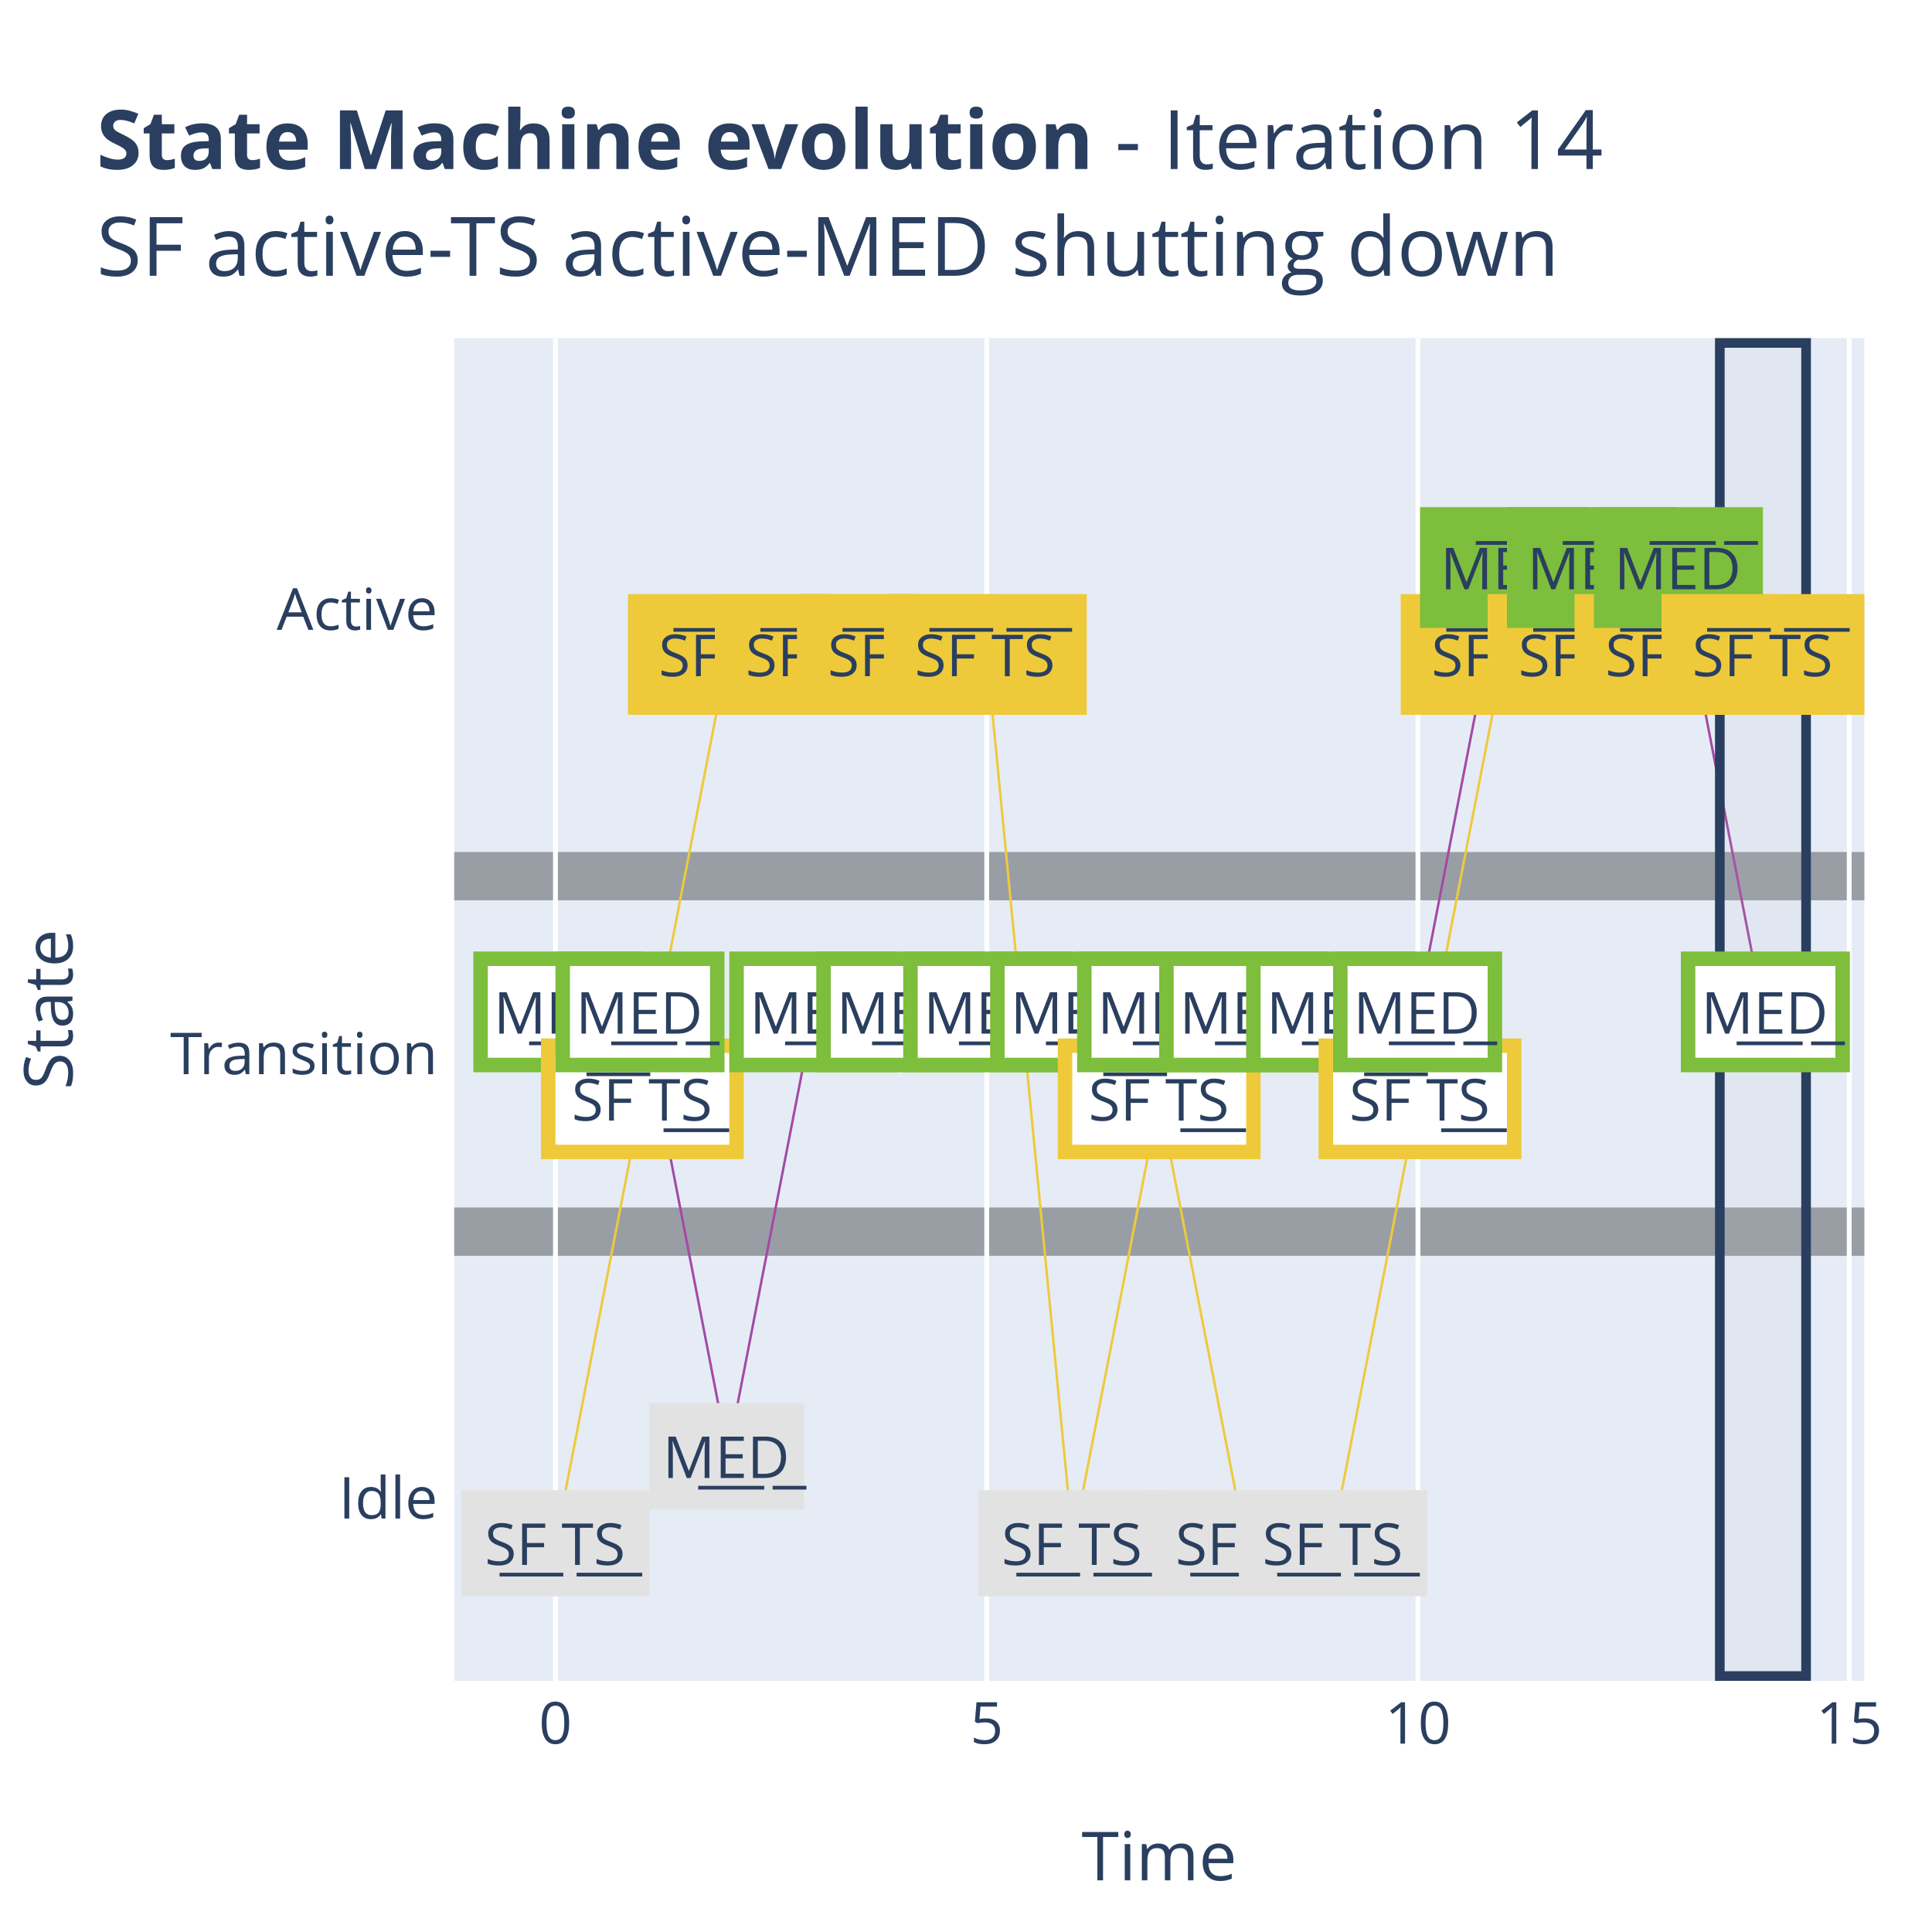
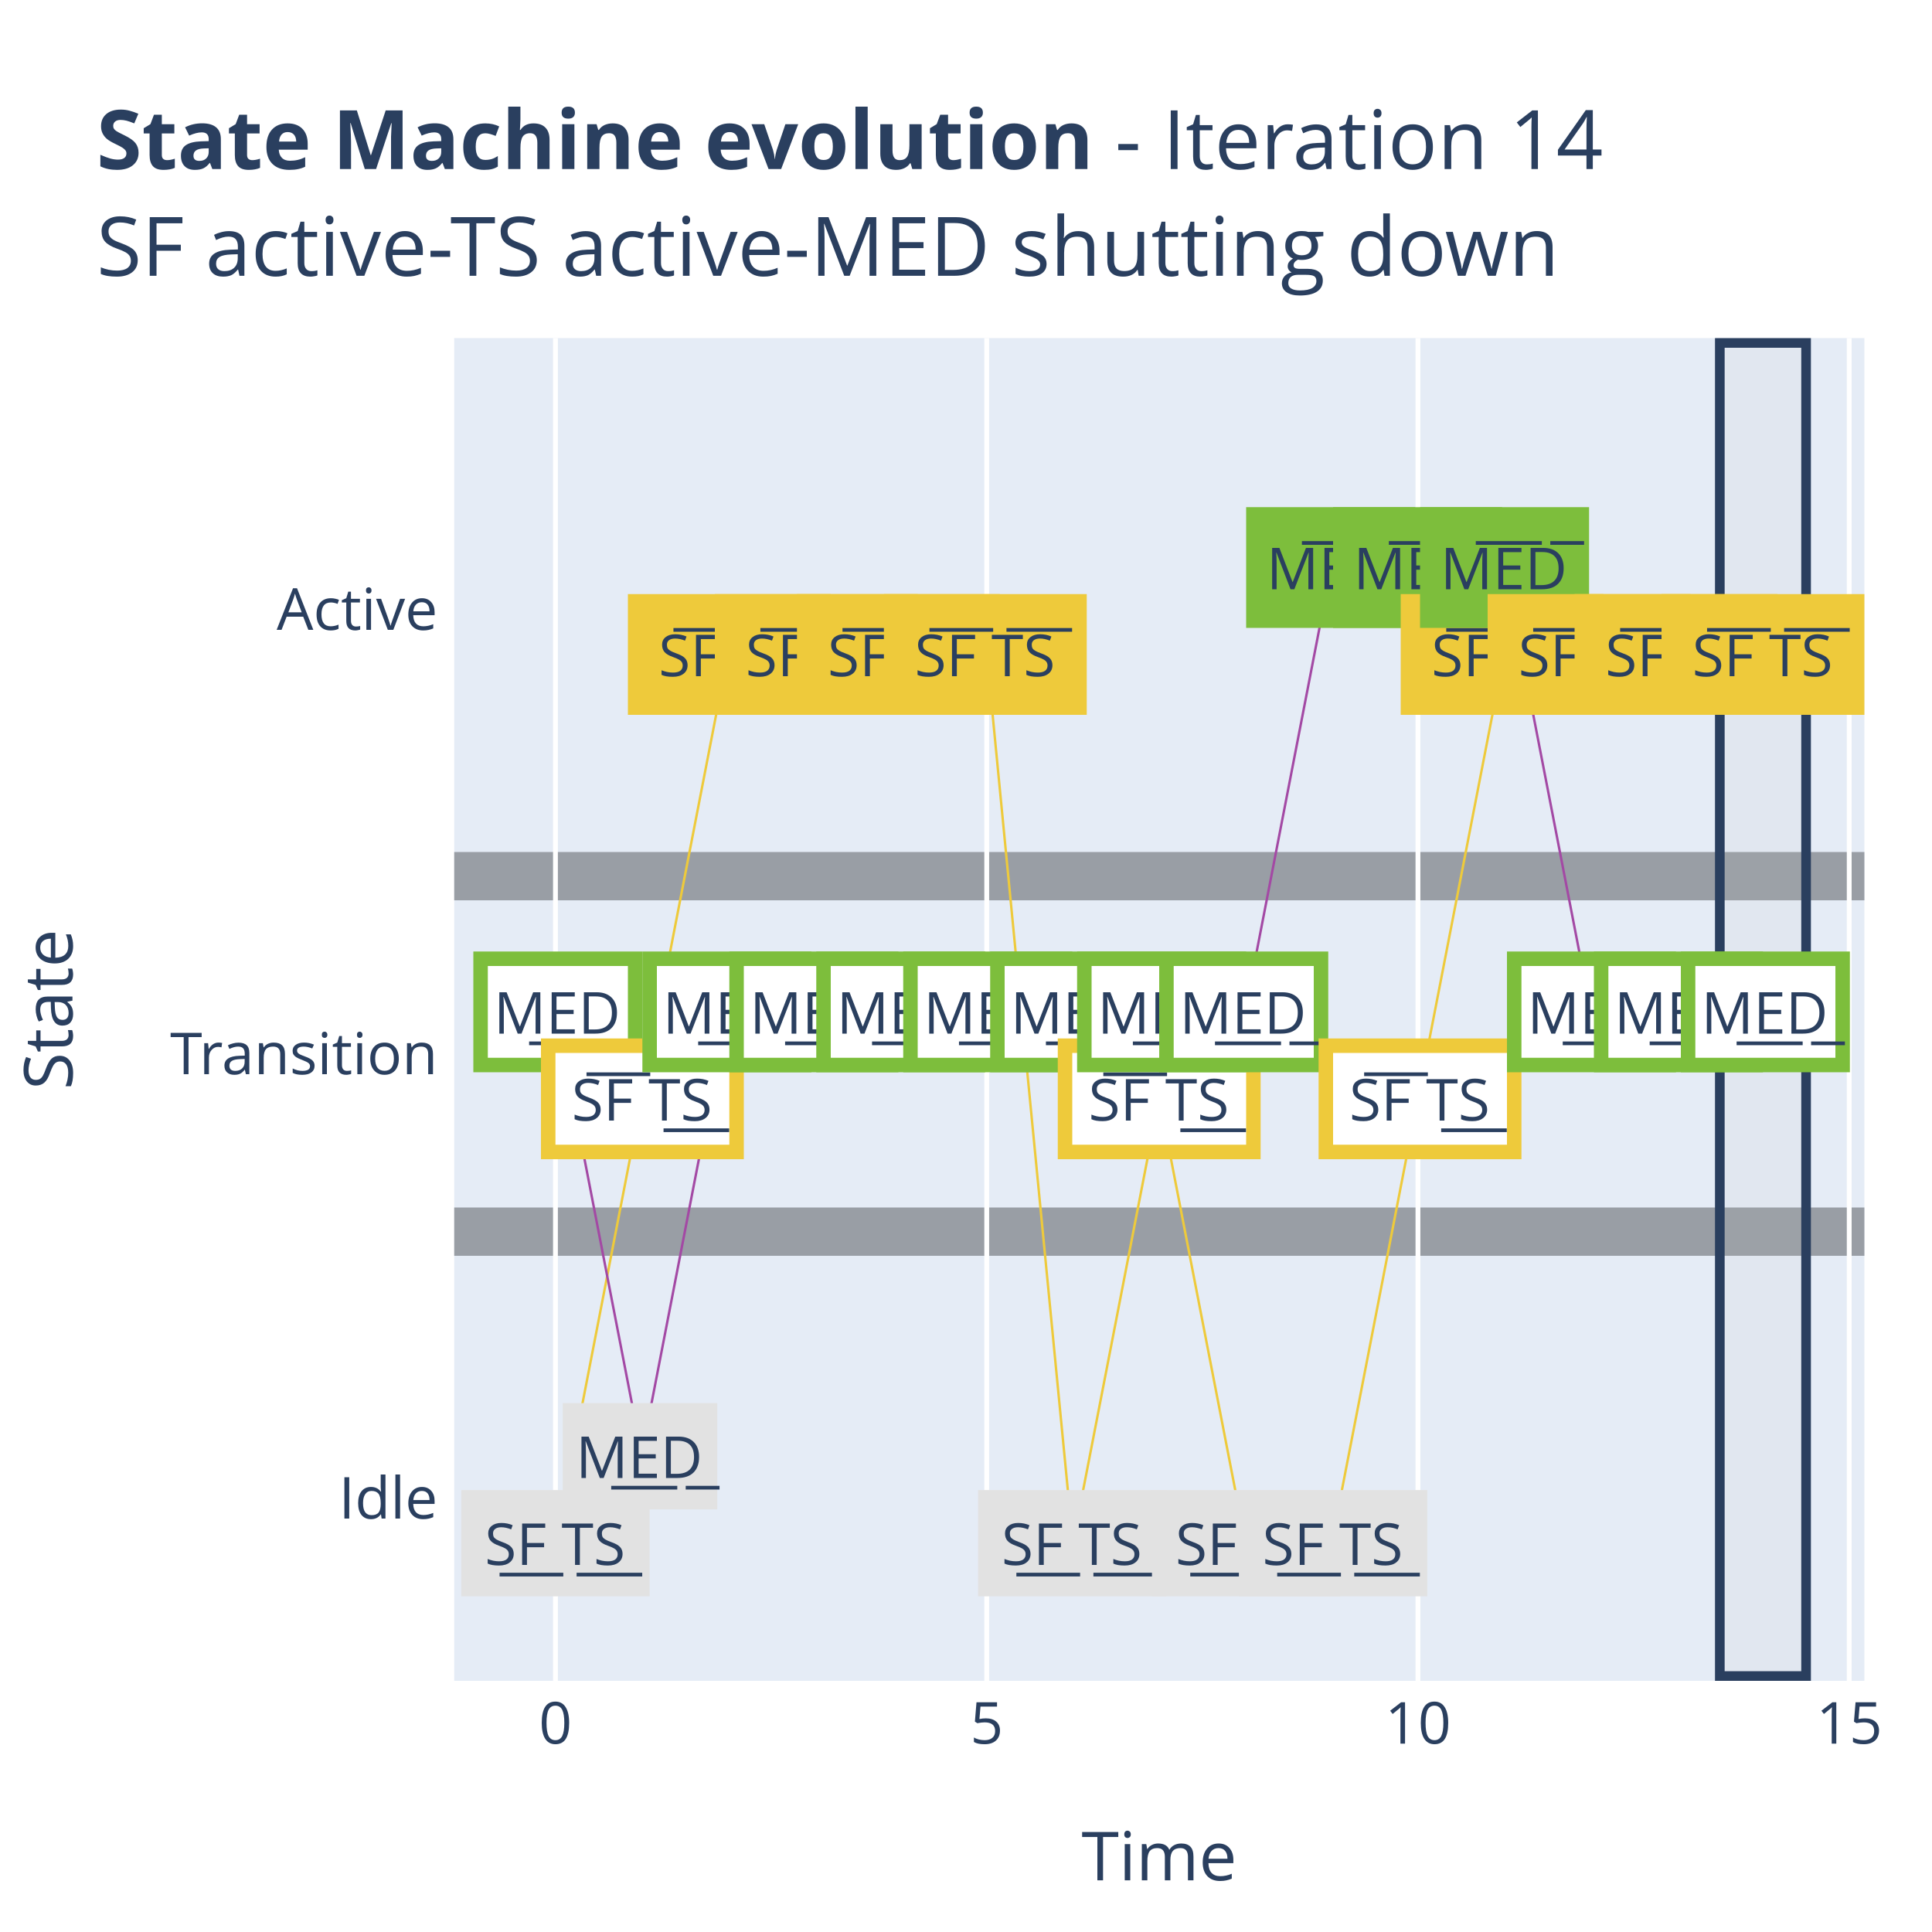
<svg xmlns="http://www.w3.org/2000/svg" class="main-svg" width="800" height="800" style="" viewBox="0 0 400 400">
  <rect x="0" y="0" width="400" height="400" style="fill: rgb(255, 255, 255); fill-opacity: 1;" />
-   <defs id="defs-030be8">
+   <defs id="defs-271727">
    <g class="clips">
-       <clipPath id="clip030be8xyplot" class="plotclip">
+       <clipPath id="clip271727xyplot" class="plotclip">
        <rect width="292" height="278" />
      </clipPath>
-       <clipPath class="axesclip" id="clip030be8x">
+       <clipPath class="axesclip" id="clip271727x">
        <rect x="94" y="0" width="292" height="400" />
      </clipPath>
-       <clipPath class="axesclip" id="clip030be8y">
+       <clipPath class="axesclip" id="clip271727y">
        <rect x="0" y="70" width="400" height="278" />
      </clipPath>
-       <clipPath class="axesclip" id="clip030be8xy">
+       <clipPath class="axesclip" id="clip271727xy">
        <rect x="94" y="70" width="292" height="278" />
      </clipPath>
    </g>
    <g class="gradients" />
    <g class="patterns" />
  </defs>
  <g class="bglayer">
    <rect class="bg" x="94" y="70" width="292" height="278" style="fill: rgb(229, 236, 246); fill-opacity: 1; stroke-width: 0;" />
  </g>
  <g class="layer-below">
    <g class="imagelayer" />
    <g class="shapelayer" />
  </g>
  <g class="cartesianlayer">
    <g class="subplot xy">
      <g class="layer-subplot">
        <g class="shapelayer" />
        <g class="imagelayer" />
      </g>
      <g class="minor-gridlayer">
        <g class="x" />
        <g class="y">
          <path class="ygrid crisp" transform="translate(0,255)" d="M94,0h292" style="stroke: rgb(153, 158, 165); stroke-opacity: 1; stroke-width: 10px;" />
          <path class="ygrid crisp" transform="translate(0,181.4)" d="M94,0h292" style="stroke: rgb(153, 158, 165); stroke-opacity: 1; stroke-width: 10px;" />
        </g>
      </g>
      <g class="gridlayer">
        <g class="x">
          <path class="xgrid crisp" transform="translate(115,0)" d="M0,70v278" style="stroke: rgb(255, 255, 255); stroke-opacity: 1; stroke-width: 1px;" />
          <path class="xgrid crisp" transform="translate(204.29,0)" d="M0,70v278" style="stroke: rgb(255, 255, 255); stroke-opacity: 1; stroke-width: 1px;" />
          <path class="xgrid crisp" transform="translate(293.57,0)" d="M0,70v278" style="stroke: rgb(255, 255, 255); stroke-opacity: 1; stroke-width: 1px;" />
          <path class="xgrid crisp" transform="translate(382.86,0)" d="M0,70v278" style="stroke: rgb(255, 255, 255); stroke-opacity: 1; stroke-width: 1px;" />
        </g>
        <g class="y" />
      </g>
      <g class="zerolinelayer" />
      <path class="xlines-below" />
      <path class="ylines-below" />
      <g class="overlines-below" />
      <g class="xaxislayer-below" />
      <g class="yaxislayer-below" />
      <g class="overaxes-below" />
-       <g class="plot" transform="translate(94,70)" clip-path="url(#clip030be8xyplot)">
+       <g class="plot" transform="translate(94,70)" clip-path="url(#clip271727xyplot)">
        <g class="scatterlayer mlayer">
-           <g class="trace scatter trace00eb3a" style="stroke-miterlimit: 2; opacity: 1;">
+           <g class="trace scatter trace4615a6" style="stroke-miterlimit: 2; opacity: 1;">
            <g class="fills" />
            <g class="errorbars" />
            <g class="lines">
              <path class="js-line" d="M21,249.4L56.71,65.4L74.57,65.4L110.29,65.4L128.14,249.4L146,157.4L163.86,249.4L181.71,249.4L199.57,157.4L217.43,65.4L235.29,65.4L271,65.4" style="vector-effect: none; fill: none; stroke: rgb(238, 202, 59); stroke-opacity: 1; stroke-width: 0.5px; opacity: 1;" />
            </g>
            <g class="points">
              <path class="point" transform="translate(21,249.4)" d="M3,0A3,3 0 1,1 0,-3A3,3 0 0,1 3,0Z" style="opacity: 1; stroke-width: 0px; fill: rgb(238, 202, 59); fill-opacity: 1;" />
              <path class="point" transform="translate(38.86,157.4)" d="M3,0A3,3 0 1,1 0,-3A3,3 0 0,1 3,0Z" style="opacity: 1; stroke-width: 0px; fill: rgb(238, 202, 59); fill-opacity: 1;" />
              <path class="point" transform="translate(56.71,65.4)" d="M3,0A3,3 0 1,1 0,-3A3,3 0 0,1 3,0Z" style="opacity: 1; stroke-width: 0px; fill: rgb(238, 202, 59); fill-opacity: 1;" />
              <path class="point" transform="translate(74.57,65.4)" d="M3,0A3,3 0 1,1 0,-3A3,3 0 0,1 3,0Z" style="opacity: 1; stroke-width: 0px; fill: rgb(238, 202, 59); fill-opacity: 1;" />
              <path class="point" transform="translate(92.43,65.4)" d="M3,0A3,3 0 1,1 0,-3A3,3 0 0,1 3,0Z" style="opacity: 1; stroke-width: 0px; fill: rgb(238, 202, 59); fill-opacity: 1;" />
              <path class="point" transform="translate(110.29,65.4)" d="M3,0A3,3 0 1,1 0,-3A3,3 0 0,1 3,0Z" style="opacity: 1; stroke-width: 0px; fill: rgb(238, 202, 59); fill-opacity: 1;" />
              <path class="point" transform="translate(128.14,249.4)" d="M3,0A3,3 0 1,1 0,-3A3,3 0 0,1 3,0Z" style="opacity: 1; stroke-width: 0px; fill: rgb(238, 202, 59); fill-opacity: 1;" />
              <path class="point" transform="translate(146,157.4)" d="M3,0A3,3 0 1,1 0,-3A3,3 0 0,1 3,0Z" style="opacity: 1; stroke-width: 0px; fill: rgb(238, 202, 59); fill-opacity: 1;" />
              <path class="point" transform="translate(163.86,249.4)" d="M3,0A3,3 0 1,1 0,-3A3,3 0 0,1 3,0Z" style="opacity: 1; stroke-width: 0px; fill: rgb(238, 202, 59); fill-opacity: 1;" />
              <path class="point" transform="translate(181.71,249.4)" d="M3,0A3,3 0 1,1 0,-3A3,3 0 0,1 3,0Z" style="opacity: 1; stroke-width: 0px; fill: rgb(238, 202, 59); fill-opacity: 1;" />
              <path class="point" transform="translate(199.57,157.4)" d="M3,0A3,3 0 1,1 0,-3A3,3 0 0,1 3,0Z" style="opacity: 1; stroke-width: 0px; fill: rgb(238, 202, 59); fill-opacity: 1;" />
              <path class="point" transform="translate(217.43,65.4)" d="M3,0A3,3 0 1,1 0,-3A3,3 0 0,1 3,0Z" style="opacity: 1; stroke-width: 0px; fill: rgb(238, 202, 59); fill-opacity: 1;" />
              <path class="point" transform="translate(235.29,65.4)" d="M3,0A3,3 0 1,1 0,-3A3,3 0 0,1 3,0Z" style="opacity: 1; stroke-width: 0px; fill: rgb(238, 202, 59); fill-opacity: 1;" />
              <path class="point" transform="translate(253.14,65.4)" d="M3,0A3,3 0 1,1 0,-3A3,3 0 0,1 3,0Z" style="opacity: 1; stroke-width: 0px; fill: rgb(238, 202, 59); fill-opacity: 1;" />
              <path class="point" transform="translate(271,65.4)" d="M3,0A3,3 0 1,1 0,-3A3,3 0 0,1 3,0Z" style="opacity: 1; stroke-width: 0px; fill: rgb(238, 202, 59); fill-opacity: 1;" />
            </g>
            <g class="text" />
          </g>
-           <g class="trace scatter trace0f626c" style="stroke-miterlimit: 2; opacity: 1;">
+           <g class="trace scatter trace60a18d" style="stroke-miterlimit: 2; opacity: 1;">
            <g class="fills" />
            <g class="errorbars" />
            <g class="lines">
-               <path class="js-line" d="M21,139L38.86,139L56.71,231L74.57,139L92.43,139L199.57,139L217.43,47L253.14,47L271,139" style="vector-effect: none; fill: none; stroke: rgb(163, 73, 164); stroke-opacity: 1; stroke-width: 0.5px; opacity: 1;" />
+               <path class="js-line" d="M21,139L38.86,231L56.71,139L163.86,139L181.71,47L217.43,47L235.29,139L271,139" style="vector-effect: none; fill: none; stroke: rgb(163, 73, 164); stroke-opacity: 1; stroke-width: 0.5px; opacity: 1;" />
            </g>
            <g class="points" />
            <g class="text" />
          </g>
        </g>
      </g>
      <g class="overplot" />
      <path class="xlines-above crisp" d="M0,0" style="fill: none;" />
      <path class="ylines-above crisp" d="M93.5,70V348" style="fill: none; stroke-width: 1px; stroke: rgb(255, 255, 255); stroke-opacity: 1;" />
      <g class="overlines-above" />
      <g class="xaxislayer-above">
        <g class="xtick">
          <text text-anchor="middle" x="0" y="361" transform="translate(115,0)" style="font-family: 'Open Sans', verdana, arial, sans-serif; font-size: 12px; fill: rgb(42, 63, 95); fill-opacity: 1; white-space: pre; opacity: 1;">0</text>
        </g>
        <g class="xtick">
          <text text-anchor="middle" x="0" y="361" style="font-family: 'Open Sans', verdana, arial, sans-serif; font-size: 12px; fill: rgb(42, 63, 95); fill-opacity: 1; white-space: pre; opacity: 1;" transform="translate(204.29,0)">5</text>
        </g>
        <g class="xtick">
          <text text-anchor="middle" x="0" y="361" style="font-family: 'Open Sans', verdana, arial, sans-serif; font-size: 12px; fill: rgb(42, 63, 95); fill-opacity: 1; white-space: pre; opacity: 1;" transform="translate(293.57,0)">10</text>
        </g>
        <g class="xtick">
          <text text-anchor="middle" x="0" y="361" style="font-family: 'Open Sans', verdana, arial, sans-serif; font-size: 12px; fill: rgb(42, 63, 95); fill-opacity: 1; white-space: pre; opacity: 1;" transform="translate(382.86,0)">15</text>
        </g>
      </g>
      <g class="yaxislayer-above">
        <g class="ytick">
          <text text-anchor="end" x="90.6" y="4.2" transform="translate(0,310.2)" style="font-family: 'Open Sans', verdana, arial, sans-serif; font-size: 12px; fill: rgb(42, 63, 95); fill-opacity: 1; white-space: pre; opacity: 1;">Idle</text>
        </g>
        <g class="ytick">
          <text text-anchor="end" x="90.6" y="4.2" style="font-family: 'Open Sans', verdana, arial, sans-serif; font-size: 12px; fill: rgb(42, 63, 95); fill-opacity: 1; white-space: pre; opacity: 1;" transform="translate(0,218.2)">Transition</text>
        </g>
        <g class="ytick">
          <text text-anchor="end" x="90.6" y="4.2" style="font-family: 'Open Sans', verdana, arial, sans-serif; font-size: 12px; fill: rgb(42, 63, 95); fill-opacity: 1; white-space: pre; opacity: 1;" transform="translate(0,126.2)">Active</text>
        </g>
      </g>
      <g class="overaxes-above" />
    </g>
  </g>
  <g class="polarlayer" />
  <g class="smithlayer" />
  <g class="ternarylayer" />
  <g class="geolayer" />
  <g class="funnelarealayer" />
  <g class="pielayer" />
  <g class="iciclelayer" />
  <g class="treemaplayer" />
  <g class="sunburstlayer" />
  <g class="glimages" />
-   <defs id="topdefs-030be8">
+   <defs id="topdefs-271727">
    <g class="clips" />
  </defs>
  <g class="layer-above">
    <g class="imagelayer" />
    <g class="shapelayer">
-       <g class="shape-group" data-index="0" clip-path="url(#clip030be8xy)">
+       <g class="shape-group" data-index="0" clip-path="url(#clip271727xy)">
        <path data-index="0" fill-rule="evenodd" d="M356.07,347H373.93V71H356.07Z" style="opacity: 1; stroke: rgb(42, 63, 95); stroke-opacity: 1; fill: rgb(182, 182, 182); fill-opacity: 0.1; stroke-width: 2px;" />
      </g>
    </g>
  </g>
  <g class="infolayer">
    <g class="g-gtitle">
      <text class="gtitle" x="20" y="35" text-anchor="start" dy="0em" style="font-family: 'Open Sans', verdana, arial, sans-serif; font-size: 17px; fill: rgb(42, 63, 95); opacity: 1; font-weight: normal; white-space: pre;">
        <tspan class="line" dy="0em" x="20" y="35">
          <tspan style="font-weight:bold">State Machine evolution</tspan> - Iteration 14</tspan>
        <tspan class="line" dy="1.3em" x="20" y="35">SF active-TS active-MED shutting down</tspan>
        <tspan class="line" dy="2.6em" x="20" y="35" />
      </text>
    </g>
    <g class="g-xtitle">
      <text class="xtitle" x="240" y="389.3" text-anchor="middle" style="font-family: 'Open Sans', verdana, arial, sans-serif; font-size: 14px; fill: rgb(42, 63, 95); opacity: 1; font-weight: normal; white-space: pre;">Time</text>
    </g>
    <g class="g-ytitle" transform="translate(4.924805,0)">
      <text class="ytitle" transform="rotate(-90,10.075,209)" x="10.075" y="209" text-anchor="middle" style="font-family: 'Open Sans', verdana, arial, sans-serif; font-size: 14px; fill: rgb(42, 63, 95); opacity: 1; font-weight: normal; white-space: pre;">State</text>
    </g>
    <g class="annotation" data-index="0" style="opacity: 1;">
      <g class="annotation-text-g" transform="rotate(0,115,319.4)">
        <g class="cursor-pointer" transform="translate(94,307)">
          <rect class="bg" x="1.5" y="1.5" width="39" height="22" style="stroke-width: 3px; stroke: rgb(0, 0, 0); stroke-opacity: 0; fill: rgb(226, 226, 226); fill-opacity: 1;" />
          <text class="annotation-text" text-anchor="middle" x="20.906" y="17" style="font-family: 'Open Sans', verdana, arial, sans-serif; font-size: 12px; fill: rgb(42, 63, 95); fill-opacity: 1; white-space: pre;">S̲F̲ T̲S̲</text>
        </g>
      </g>
    </g>
    <g class="annotation" data-index="1" style="opacity: 1;">
      <g class="annotation-text-g" transform="rotate(0,115,209)">
        <g class="cursor-pointer" transform="translate(98,197)">
          <rect class="bg" x="1.5" y="1.5" width="32" height="22" style="stroke-width: 3px; stroke: rgb(125, 190, 60); stroke-opacity: 1; fill: rgb(255, 255, 255); fill-opacity: 1;" />
          <text class="annotation-text" text-anchor="middle" x="17.344" y="17" style="font-family: 'Open Sans', verdana, arial, sans-serif; font-size: 12px; fill: rgb(42, 63, 95); fill-opacity: 1; white-space: pre;">M̲E̲D̲</text>
        </g>
      </g>
    </g>
    <g class="annotation" data-index="2" style="opacity: 1;">
      <g class="annotation-text-g" transform="rotate(0,132.86,227.4)">
        <g class="cursor-pointer" transform="translate(112,215)">
          <rect class="bg" x="1.5" y="1.5" width="39" height="22" style="stroke-width: 3px; stroke: rgb(238, 202, 59); stroke-opacity: 1; fill: rgb(255, 255, 255); fill-opacity: 1;" />
          <text class="annotation-text" text-anchor="middle" x="20.906" y="17" style="font-family: 'Open Sans', verdana, arial, sans-serif; font-size: 12px; fill: rgb(42, 63, 95); fill-opacity: 1; white-space: pre;">S̅F̅ T̲S̲</text>
        </g>
      </g>
    </g>
    <g class="annotation" data-index="3" style="opacity: 1;">
-       <g class="annotation-text-g" transform="rotate(0,132.86,209)">
-         <g class="cursor-pointer" transform="translate(115,197)">
-           <rect class="bg" x="1.5" y="1.5" width="32" height="22" style="stroke-width: 3px; stroke: rgb(125, 190, 60); stroke-opacity: 1; fill: rgb(255, 255, 255); fill-opacity: 1;" />
+       <g class="annotation-text-g" transform="rotate(0,132.86,301)">
+         <g class="cursor-pointer" transform="translate(115,289)">
+           <rect class="bg" x="1.5" y="1.5" width="32" height="22" style="stroke-width: 3px; stroke: rgb(0, 0, 0); stroke-opacity: 0; fill: rgb(226, 226, 226); fill-opacity: 1;" />
          <text class="annotation-text" text-anchor="middle" x="17.344" y="17" style="font-family: 'Open Sans', verdana, arial, sans-serif; font-size: 12px; fill: rgb(42, 63, 95); fill-opacity: 1; white-space: pre;">M̲E̲D̲</text>
        </g>
      </g>
    </g>
    <g class="annotation" data-index="4" style="opacity: 1;">
      <g class="annotation-text-g" transform="rotate(0,150.71,135.4)">
        <g class="cursor-pointer" transform="translate(130,123)">
          <rect class="bg" x="1.5" y="1.5" width="39" height="22" style="stroke-width: 3px; stroke: rgb(238, 202, 59); stroke-opacity: 1; fill: rgb(238, 202, 59); fill-opacity: 1;" />
          <text class="annotation-text" text-anchor="middle" x="20.906" y="17" style="font-family: 'Open Sans', verdana, arial, sans-serif; font-size: 12px; fill: rgb(42, 63, 95); fill-opacity: 1; white-space: pre;">S̅F̅ T̅S̅</text>
        </g>
      </g>
    </g>
    <g class="annotation" data-index="5" style="opacity: 1;">
-       <g class="annotation-text-g" transform="rotate(0,150.71,301)">
-         <g class="cursor-pointer" transform="translate(133,289)">
-           <rect class="bg" x="1.5" y="1.5" width="32" height="22" style="stroke-width: 3px; stroke: rgb(0, 0, 0); stroke-opacity: 0; fill: rgb(226, 226, 226); fill-opacity: 1;" />
+       <g class="annotation-text-g" transform="rotate(0,150.71,209)">
+         <g class="cursor-pointer" transform="translate(133,197)">
+           <rect class="bg" x="1.5" y="1.5" width="32" height="22" style="stroke-width: 3px; stroke: rgb(125, 190, 60); stroke-opacity: 1; fill: rgb(255, 255, 255); fill-opacity: 1;" />
          <text class="annotation-text" text-anchor="middle" x="17.344" y="17" style="font-family: 'Open Sans', verdana, arial, sans-serif; font-size: 12px; fill: rgb(42, 63, 95); fill-opacity: 1; white-space: pre;">M̲E̲D̲</text>
        </g>
      </g>
    </g>
    <g class="annotation" data-index="6" style="opacity: 1;">
      <g class="annotation-text-g" transform="rotate(0,168.57,135.4)">
        <g class="cursor-pointer" transform="translate(148,123)">
          <rect class="bg" x="1.5" y="1.5" width="39" height="22" style="stroke-width: 3px; stroke: rgb(238, 202, 59); stroke-opacity: 1; fill: rgb(238, 202, 59); fill-opacity: 1;" />
          <text class="annotation-text" text-anchor="middle" x="20.906" y="17" style="font-family: 'Open Sans', verdana, arial, sans-serif; font-size: 12px; fill: rgb(42, 63, 95); fill-opacity: 1; white-space: pre;">S̅F̅ T̅S̅</text>
        </g>
      </g>
    </g>
    <g class="annotation" data-index="7" style="opacity: 1;">
      <g class="annotation-text-g" transform="rotate(0,168.57,209)">
        <g class="cursor-pointer" transform="translate(151,197)">
          <rect class="bg" x="1.5" y="1.5" width="32" height="22" style="stroke-width: 3px; stroke: rgb(125, 190, 60); stroke-opacity: 1; fill: rgb(255, 255, 255); fill-opacity: 1;" />
          <text class="annotation-text" text-anchor="middle" x="17.344" y="17" style="font-family: 'Open Sans', verdana, arial, sans-serif; font-size: 12px; fill: rgb(42, 63, 95); fill-opacity: 1; white-space: pre;">M̲E̲D̲</text>
        </g>
      </g>
    </g>
    <g class="annotation" data-index="8" style="opacity: 1;">
      <g class="annotation-text-g" transform="rotate(0,186.43,135.4)">
        <g class="cursor-pointer" transform="translate(165,123)">
          <rect class="bg" x="1.5" y="1.5" width="39" height="22" style="stroke-width: 3px; stroke: rgb(238, 202, 59); stroke-opacity: 1; fill: rgb(238, 202, 59); fill-opacity: 1;" />
          <text class="annotation-text" text-anchor="middle" x="20.906" y="17" style="font-family: 'Open Sans', verdana, arial, sans-serif; font-size: 12px; fill: rgb(42, 63, 95); fill-opacity: 1; white-space: pre;">S̅F̅ T̅S̅</text>
        </g>
      </g>
    </g>
    <g class="annotation" data-index="9" style="opacity: 1;">
      <g class="annotation-text-g" transform="rotate(0,186.43,209)">
        <g class="cursor-pointer" transform="translate(169,197)">
          <rect class="bg" x="1.5" y="1.5" width="32" height="22" style="stroke-width: 3px; stroke: rgb(125, 190, 60); stroke-opacity: 1; fill: rgb(255, 255, 255); fill-opacity: 1;" />
          <text class="annotation-text" text-anchor="middle" x="17.344" y="17" style="font-family: 'Open Sans', verdana, arial, sans-serif; font-size: 12px; fill: rgb(42, 63, 95); fill-opacity: 1; white-space: pre;">M̲E̲D̲</text>
        </g>
      </g>
    </g>
    <g class="annotation" data-index="10" style="opacity: 1;">
      <g class="annotation-text-g" transform="rotate(0,204.29,135.4)">
        <g class="cursor-pointer" transform="translate(183,123)">
          <rect class="bg" x="1.5" y="1.5" width="39" height="22" style="stroke-width: 3px; stroke: rgb(238, 202, 59); stroke-opacity: 1; fill: rgb(238, 202, 59); fill-opacity: 1;" />
          <text class="annotation-text" text-anchor="middle" x="20.906" y="17" style="font-family: 'Open Sans', verdana, arial, sans-serif; font-size: 12px; fill: rgb(42, 63, 95); fill-opacity: 1; white-space: pre;">S̅F̅ T̅S̅</text>
        </g>
      </g>
    </g>
    <g class="annotation" data-index="11" style="opacity: 1;">
      <g class="annotation-text-g" transform="rotate(0,204.29,209)">
        <g class="cursor-pointer" transform="translate(187,197)">
          <rect class="bg" x="1.5" y="1.5" width="32" height="22" style="stroke-width: 3px; stroke: rgb(125, 190, 60); stroke-opacity: 1; fill: rgb(255, 255, 255); fill-opacity: 1;" />
          <text class="annotation-text" text-anchor="middle" x="17.344" y="17" style="font-family: 'Open Sans', verdana, arial, sans-serif; font-size: 12px; fill: rgb(42, 63, 95); fill-opacity: 1; white-space: pre;">M̲E̲D̲</text>
        </g>
      </g>
    </g>
    <g class="annotation" data-index="12" style="opacity: 1;">
      <g class="annotation-text-g" transform="rotate(0,222.14,319.4)">
        <g class="cursor-pointer" transform="translate(201,307)">
          <rect class="bg" x="1.5" y="1.5" width="39" height="22" style="stroke-width: 3px; stroke: rgb(0, 0, 0); stroke-opacity: 0; fill: rgb(226, 226, 226); fill-opacity: 1;" />
          <text class="annotation-text" text-anchor="middle" x="20.906" y="17" style="font-family: 'Open Sans', verdana, arial, sans-serif; font-size: 12px; fill: rgb(42, 63, 95); fill-opacity: 1; white-space: pre;">S̲F̲ T̲S̲</text>
        </g>
      </g>
    </g>
    <g class="annotation" data-index="13" style="opacity: 1;">
      <g class="annotation-text-g" transform="rotate(0,222.14,209)">
        <g class="cursor-pointer" transform="translate(205,197)">
          <rect class="bg" x="1.5" y="1.5" width="32" height="22" style="stroke-width: 3px; stroke: rgb(125, 190, 60); stroke-opacity: 1; fill: rgb(255, 255, 255); fill-opacity: 1;" />
          <text class="annotation-text" text-anchor="middle" x="17.344" y="17" style="font-family: 'Open Sans', verdana, arial, sans-serif; font-size: 12px; fill: rgb(42, 63, 95); fill-opacity: 1; white-space: pre;">M̲E̲D̲</text>
        </g>
      </g>
    </g>
    <g class="annotation" data-index="14" style="opacity: 1;">
      <g class="annotation-text-g" transform="rotate(0,240,227.4)">
        <g class="cursor-pointer" transform="translate(219,215)">
          <rect class="bg" x="1.5" y="1.5" width="39" height="22" style="stroke-width: 3px; stroke: rgb(238, 202, 59); stroke-opacity: 1; fill: rgb(255, 255, 255); fill-opacity: 1;" />
          <text class="annotation-text" text-anchor="middle" x="20.906" y="17" style="font-family: 'Open Sans', verdana, arial, sans-serif; font-size: 12px; fill: rgb(42, 63, 95); fill-opacity: 1; white-space: pre;">S̅F̅ T̲S̲</text>
        </g>
      </g>
    </g>
    <g class="annotation" data-index="15" style="opacity: 1;">
      <g class="annotation-text-g" transform="rotate(0,240,209)">
        <g class="cursor-pointer" transform="translate(223,197)">
          <rect class="bg" x="1.5" y="1.5" width="32" height="22" style="stroke-width: 3px; stroke: rgb(125, 190, 60); stroke-opacity: 1; fill: rgb(255, 255, 255); fill-opacity: 1;" />
          <text class="annotation-text" text-anchor="middle" x="17.344" y="17" style="font-family: 'Open Sans', verdana, arial, sans-serif; font-size: 12px; fill: rgb(42, 63, 95); fill-opacity: 1; white-space: pre;">M̲E̲D̲</text>
        </g>
      </g>
    </g>
    <g class="annotation" data-index="16" style="opacity: 1;">
      <g class="annotation-text-g" transform="rotate(0,257.86,319.4)">
        <g class="cursor-pointer" transform="translate(237,307)">
          <rect class="bg" x="1.5" y="1.5" width="39" height="22" style="stroke-width: 3px; stroke: rgb(0, 0, 0); stroke-opacity: 0; fill: rgb(226, 226, 226); fill-opacity: 1;" />
          <text class="annotation-text" text-anchor="middle" x="20.906" y="17" style="font-family: 'Open Sans', verdana, arial, sans-serif; font-size: 12px; fill: rgb(42, 63, 95); fill-opacity: 1; white-space: pre;">S̲F̲ T̲S̲</text>
        </g>
      </g>
    </g>
    <g class="annotation" data-index="17" style="opacity: 1;">
      <g class="annotation-text-g" transform="rotate(0,257.86,209)">
        <g class="cursor-pointer" transform="translate(240,197)">
          <rect class="bg" x="1.5" y="1.5" width="32" height="22" style="stroke-width: 3px; stroke: rgb(125, 190, 60); stroke-opacity: 1; fill: rgb(255, 255, 255); fill-opacity: 1;" />
          <text class="annotation-text" text-anchor="middle" x="17.344" y="17" style="font-family: 'Open Sans', verdana, arial, sans-serif; font-size: 12px; fill: rgb(42, 63, 95); fill-opacity: 1; white-space: pre;">M̲E̲D̲</text>
        </g>
      </g>
    </g>
    <g class="annotation" data-index="18" style="opacity: 1;">
      <g class="annotation-text-g" transform="rotate(0,275.71,319.4)">
        <g class="cursor-pointer" transform="translate(255,307)">
          <rect class="bg" x="1.5" y="1.5" width="39" height="22" style="stroke-width: 3px; stroke: rgb(0, 0, 0); stroke-opacity: 0; fill: rgb(226, 226, 226); fill-opacity: 1;" />
          <text class="annotation-text" text-anchor="middle" x="20.906" y="17" style="font-family: 'Open Sans', verdana, arial, sans-serif; font-size: 12px; fill: rgb(42, 63, 95); fill-opacity: 1; white-space: pre;">S̲F̲ T̲S̲</text>
        </g>
      </g>
    </g>
    <g class="annotation" data-index="19" style="opacity: 1;">
-       <g class="annotation-text-g" transform="rotate(0,275.71,209)">
-         <g class="cursor-pointer" transform="translate(258,197)">
-           <rect class="bg" x="1.5" y="1.5" width="32" height="22" style="stroke-width: 3px; stroke: rgb(125, 190, 60); stroke-opacity: 1; fill: rgb(255, 255, 255); fill-opacity: 1;" />
-           <text class="annotation-text" text-anchor="middle" x="17.344" y="17" style="font-family: 'Open Sans', verdana, arial, sans-serif; font-size: 12px; fill: rgb(42, 63, 95); fill-opacity: 1; white-space: pre;">M̲E̲D̲</text>
+       <g class="annotation-text-g" transform="rotate(0,275.71,117)">
+         <g class="cursor-pointer" transform="translate(258,105)">
+           <rect class="bg" x="1.5" y="1.5" width="32" height="22" style="stroke-width: 3px; stroke: rgb(125, 190, 60); stroke-opacity: 1; fill: rgb(125, 190, 60); fill-opacity: 1;" />
+           <text class="annotation-text" text-anchor="middle" x="17.344" y="17" style="font-family: 'Open Sans', verdana, arial, sans-serif; font-size: 12px; fill: rgb(42, 63, 95); fill-opacity: 1; white-space: pre;">M̅E̅D̅</text>
        </g>
      </g>
    </g>
    <g class="annotation" data-index="20" style="opacity: 1;">
      <g class="annotation-text-g" transform="rotate(0,293.57,227.4)">
        <g class="cursor-pointer" transform="translate(273,215)">
          <rect class="bg" x="1.5" y="1.5" width="39" height="22" style="stroke-width: 3px; stroke: rgb(238, 202, 59); stroke-opacity: 1; fill: rgb(255, 255, 255); fill-opacity: 1;" />
          <text class="annotation-text" text-anchor="middle" x="20.906" y="17" style="font-family: 'Open Sans', verdana, arial, sans-serif; font-size: 12px; fill: rgb(42, 63, 95); fill-opacity: 1; white-space: pre;">S̅F̅ T̲S̲</text>
        </g>
      </g>
    </g>
    <g class="annotation" data-index="21" style="opacity: 1;">
-       <g class="annotation-text-g" transform="rotate(0,293.57,209)">
-         <g class="cursor-pointer" transform="translate(276,197)">
-           <rect class="bg" x="1.5" y="1.5" width="32" height="22" style="stroke-width: 3px; stroke: rgb(125, 190, 60); stroke-opacity: 1; fill: rgb(255, 255, 255); fill-opacity: 1;" />
-           <text class="annotation-text" text-anchor="middle" x="17.344" y="17" style="font-family: 'Open Sans', verdana, arial, sans-serif; font-size: 12px; fill: rgb(42, 63, 95); fill-opacity: 1; white-space: pre;">M̲E̲D̲</text>
+       <g class="annotation-text-g" transform="rotate(0,293.57,117)">
+         <g class="cursor-pointer" transform="translate(276,105)">
+           <rect class="bg" x="1.5" y="1.5" width="32" height="22" style="stroke-width: 3px; stroke: rgb(125, 190, 60); stroke-opacity: 1; fill: rgb(125, 190, 60); fill-opacity: 1;" />
+           <text class="annotation-text" text-anchor="middle" x="17.344" y="17" style="font-family: 'Open Sans', verdana, arial, sans-serif; font-size: 12px; fill: rgb(42, 63, 95); fill-opacity: 1; white-space: pre;">M̅E̅D̅</text>
        </g>
      </g>
    </g>
    <g class="annotation" data-index="22" style="opacity: 1;">
      <g class="annotation-text-g" transform="rotate(0,311.43,135.4)">
        <g class="cursor-pointer" transform="translate(290,123)">
          <rect class="bg" x="1.5" y="1.5" width="39" height="22" style="stroke-width: 3px; stroke: rgb(238, 202, 59); stroke-opacity: 1; fill: rgb(238, 202, 59); fill-opacity: 1;" />
          <text class="annotation-text" text-anchor="middle" x="20.906" y="17" style="font-family: 'Open Sans', verdana, arial, sans-serif; font-size: 12px; fill: rgb(42, 63, 95); fill-opacity: 1; white-space: pre;">S̅F̅ T̅S̅</text>
        </g>
      </g>
    </g>
    <g class="annotation" data-index="23" style="opacity: 1;">
      <g class="annotation-text-g" transform="rotate(0,311.43,117)">
        <g class="cursor-pointer" transform="translate(294,105)">
          <rect class="bg" x="1.5" y="1.5" width="32" height="22" style="stroke-width: 3px; stroke: rgb(125, 190, 60); stroke-opacity: 1; fill: rgb(125, 190, 60); fill-opacity: 1;" />
          <text class="annotation-text" text-anchor="middle" x="17.344" y="17" style="font-family: 'Open Sans', verdana, arial, sans-serif; font-size: 12px; fill: rgb(42, 63, 95); fill-opacity: 1; white-space: pre;">M̅E̅D̅</text>
        </g>
      </g>
    </g>
    <g class="annotation" data-index="24" style="opacity: 1;">
      <g class="annotation-text-g" transform="rotate(0,329.29,135.4)">
        <g class="cursor-pointer" transform="translate(308,123)">
          <rect class="bg" x="1.5" y="1.5" width="39" height="22" style="stroke-width: 3px; stroke: rgb(238, 202, 59); stroke-opacity: 1; fill: rgb(238, 202, 59); fill-opacity: 1;" />
          <text class="annotation-text" text-anchor="middle" x="20.906" y="17" style="font-family: 'Open Sans', verdana, arial, sans-serif; font-size: 12px; fill: rgb(42, 63, 95); fill-opacity: 1; white-space: pre;">S̅F̅ T̅S̅</text>
        </g>
      </g>
    </g>
    <g class="annotation" data-index="25" style="opacity: 1;">
-       <g class="annotation-text-g" transform="rotate(0,329.29,117)">
-         <g class="cursor-pointer" transform="translate(312,105)">
-           <rect class="bg" x="1.5" y="1.5" width="32" height="22" style="stroke-width: 3px; stroke: rgb(125, 190, 60); stroke-opacity: 1; fill: rgb(125, 190, 60); fill-opacity: 1;" />
-           <text class="annotation-text" text-anchor="middle" x="17.344" y="17" style="font-family: 'Open Sans', verdana, arial, sans-serif; font-size: 12px; fill: rgb(42, 63, 95); fill-opacity: 1; white-space: pre;">M̅E̅D̅</text>
+       <g class="annotation-text-g" transform="rotate(0,329.29,209)">
+         <g class="cursor-pointer" transform="translate(312,197)">
+           <rect class="bg" x="1.5" y="1.5" width="32" height="22" style="stroke-width: 3px; stroke: rgb(125, 190, 60); stroke-opacity: 1; fill: rgb(255, 255, 255); fill-opacity: 1;" />
+           <text class="annotation-text" text-anchor="middle" x="17.344" y="17" style="font-family: 'Open Sans', verdana, arial, sans-serif; font-size: 12px; fill: rgb(42, 63, 95); fill-opacity: 1; white-space: pre;">M̲E̲D̲</text>
        </g>
      </g>
    </g>
    <g class="annotation" data-index="26" style="opacity: 1;">
      <g class="annotation-text-g" transform="rotate(0,347.14,135.4)">
        <g class="cursor-pointer" transform="translate(326,123)">
          <rect class="bg" x="1.5" y="1.5" width="39" height="22" style="stroke-width: 3px; stroke: rgb(238, 202, 59); stroke-opacity: 1; fill: rgb(238, 202, 59); fill-opacity: 1;" />
          <text class="annotation-text" text-anchor="middle" x="20.906" y="17" style="font-family: 'Open Sans', verdana, arial, sans-serif; font-size: 12px; fill: rgb(42, 63, 95); fill-opacity: 1; white-space: pre;">S̅F̅ T̅S̅</text>
        </g>
      </g>
    </g>
    <g class="annotation" data-index="27" style="opacity: 1;">
-       <g class="annotation-text-g" transform="rotate(0,347.14,117)">
-         <g class="cursor-pointer" transform="translate(330,105)">
-           <rect class="bg" x="1.5" y="1.5" width="32" height="22" style="stroke-width: 3px; stroke: rgb(125, 190, 60); stroke-opacity: 1; fill: rgb(125, 190, 60); fill-opacity: 1;" />
-           <text class="annotation-text" text-anchor="middle" x="17.344" y="17" style="font-family: 'Open Sans', verdana, arial, sans-serif; font-size: 12px; fill: rgb(42, 63, 95); fill-opacity: 1; white-space: pre;">M̅E̅D̅</text>
+       <g class="annotation-text-g" transform="rotate(0,347.14,209)">
+         <g class="cursor-pointer" transform="translate(330,197)">
+           <rect class="bg" x="1.5" y="1.5" width="32" height="22" style="stroke-width: 3px; stroke: rgb(125, 190, 60); stroke-opacity: 1; fill: rgb(255, 255, 255); fill-opacity: 1;" />
+           <text class="annotation-text" text-anchor="middle" x="17.344" y="17" style="font-family: 'Open Sans', verdana, arial, sans-serif; font-size: 12px; fill: rgb(42, 63, 95); fill-opacity: 1; white-space: pre;">M̲E̲D̲</text>
        </g>
      </g>
    </g>
    <g class="annotation" data-index="28" style="opacity: 1;">
      <g class="annotation-text-g" transform="rotate(0,365,135.4)">
        <g class="cursor-pointer" transform="translate(344,123)">
          <rect class="bg" x="1.5" y="1.5" width="39" height="22" style="stroke-width: 3px; stroke: rgb(238, 202, 59); stroke-opacity: 1; fill: rgb(238, 202, 59); fill-opacity: 1;" />
          <text class="annotation-text" text-anchor="middle" x="20.906" y="17" style="font-family: 'Open Sans', verdana, arial, sans-serif; font-size: 12px; fill: rgb(42, 63, 95); fill-opacity: 1; white-space: pre;">S̅F̅ T̅S̅</text>
        </g>
      </g>
    </g>
    <g class="annotation" data-index="29" style="opacity: 1;">
      <g class="annotation-text-g" transform="rotate(0,365,209)">
        <g class="cursor-pointer" transform="translate(348,197)">
          <rect class="bg" x="1.5" y="1.5" width="32" height="22" style="stroke-width: 3px; stroke: rgb(125, 190, 60); stroke-opacity: 1; fill: rgb(255, 255, 255); fill-opacity: 1;" />
          <text class="annotation-text" text-anchor="middle" x="17.344" y="17" style="font-family: 'Open Sans', verdana, arial, sans-serif; font-size: 12px; fill: rgb(42, 63, 95); fill-opacity: 1; white-space: pre;">M̲E̲D̲</text>
        </g>
      </g>
    </g>
  </g>
</svg>
